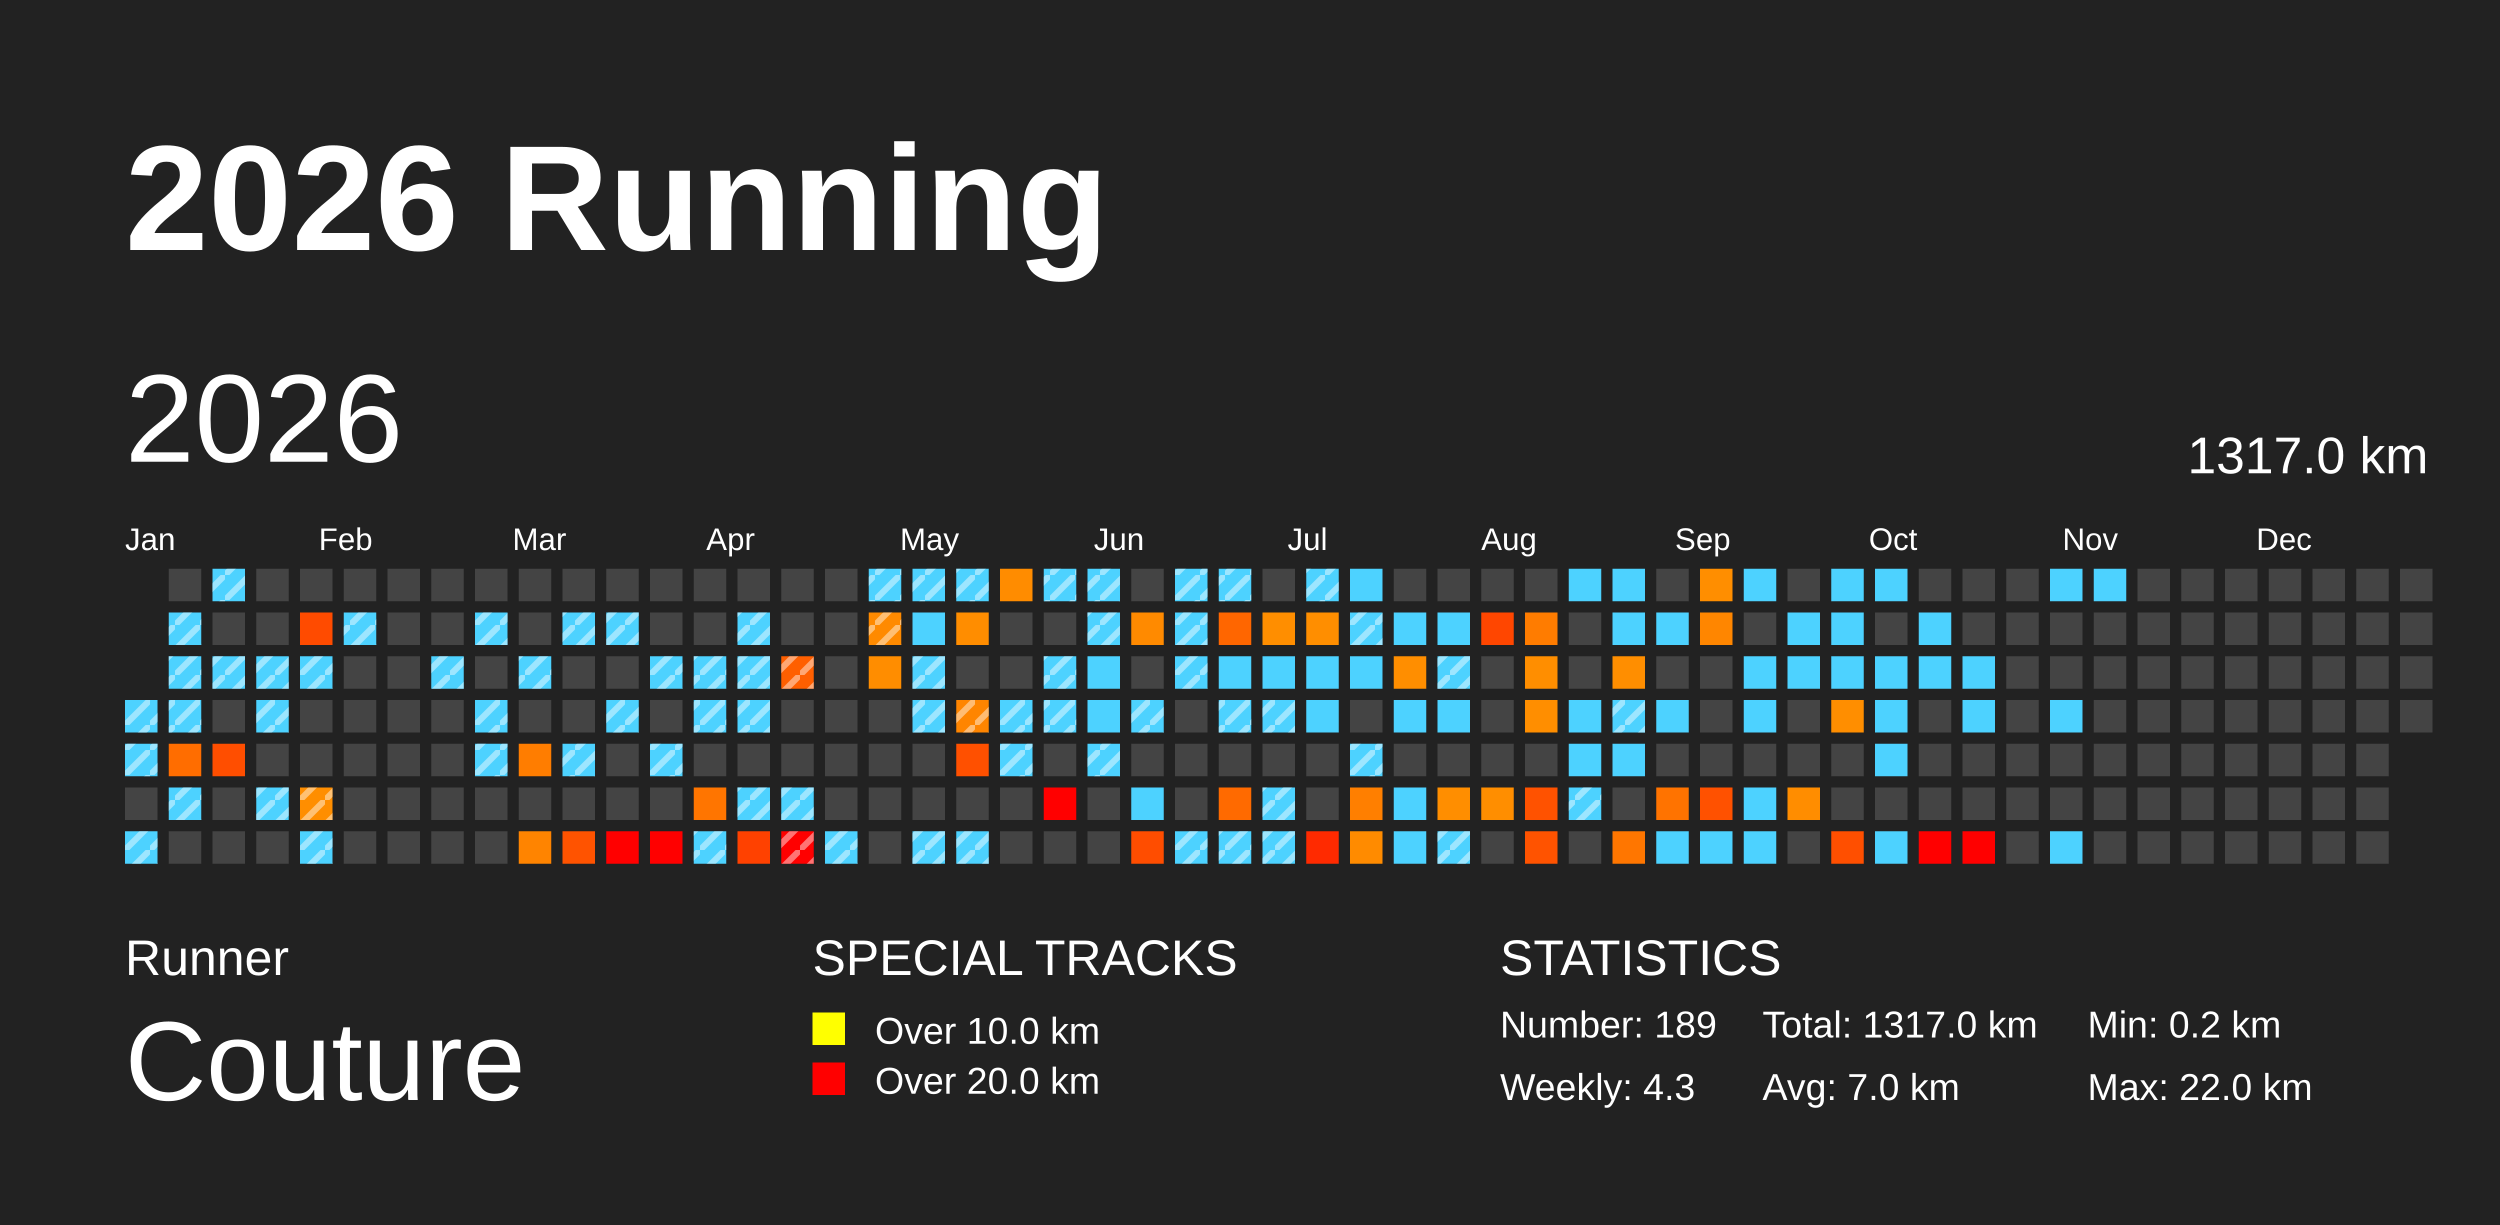
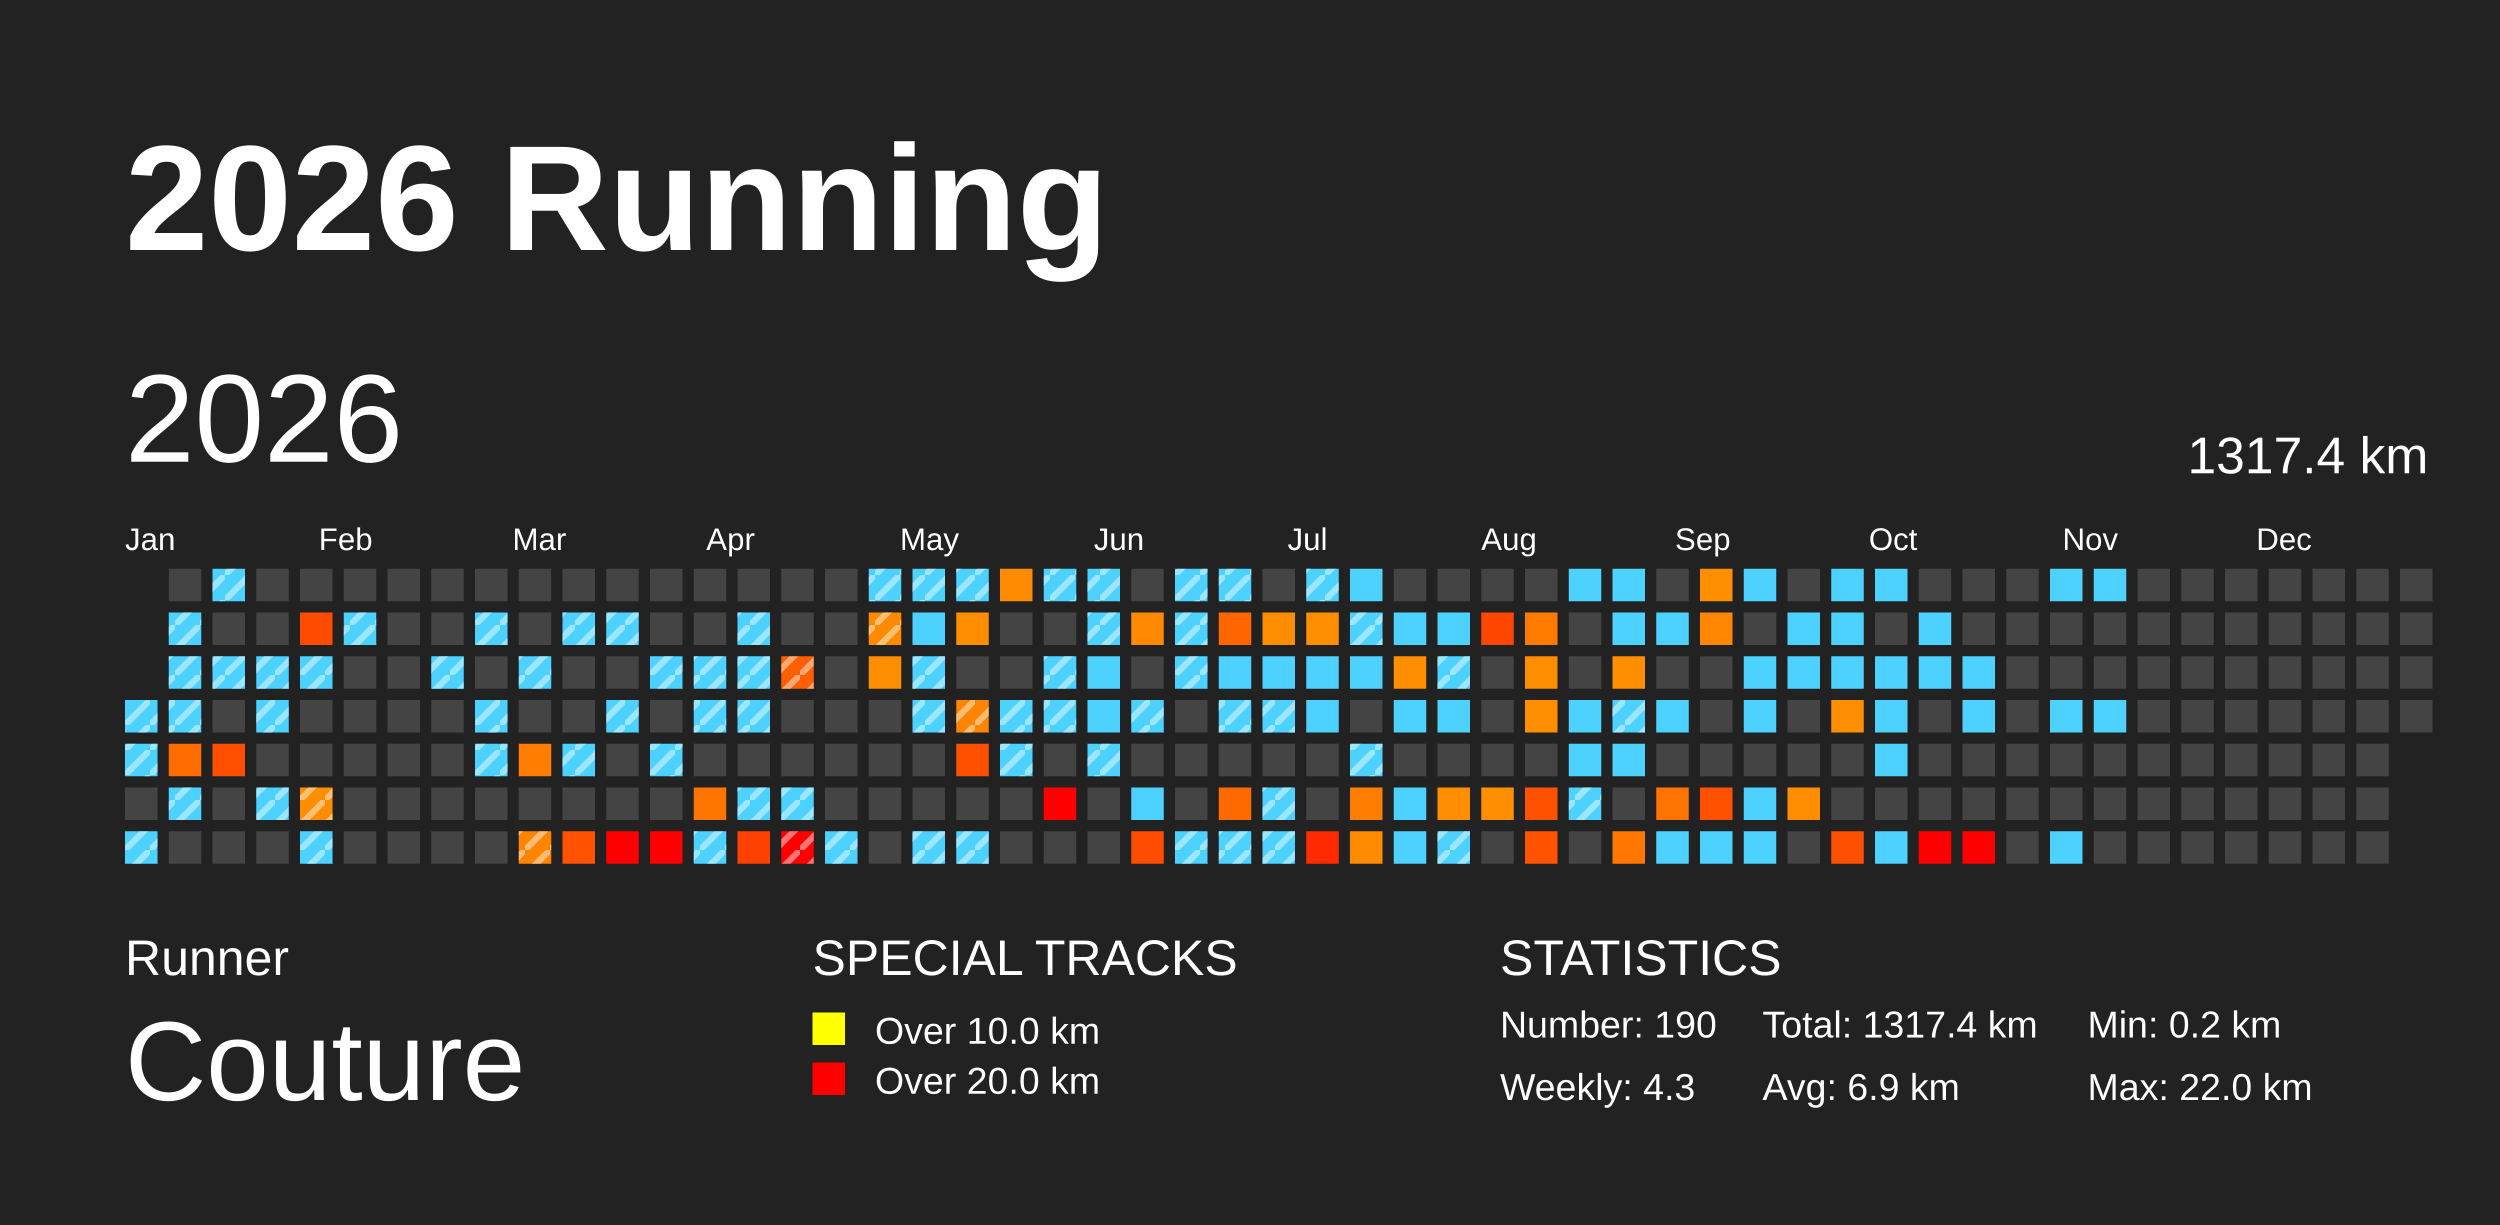
<svg xmlns="http://www.w3.org/2000/svg" baseProfile="full" height="98mm" version="1.1" viewBox="0,0,200,98" width="200mm">
  <defs>
    <pattern height="2" id="indoor-stripe" patternUnits="userSpaceOnUse" width="2">
      <line stroke="white" stroke-opacity="0.45" stroke-width="0.5" x1="0" x2="2" y1="2" y2="0" />
    </pattern>
  </defs>
  <rect fill="#222222" height="98" width="200" x="0" y="0" />
  <text fill="#FFFFFF" style="font-size:12px; font-family:Arial; font-weight:bold;" x="10" y="20">2026 Running</text>
  <text fill="#FFFFFF" style="font-size:4px; font-family:Arial" x="10" y="78">Runner</text>
  <text fill="#FFFFFF" style="font-size:9px; font-family:Arial" x="10" y="88">Couture</text>
  <text fill="#FFFFFF" style="font-size:4px; font-family:Arial" x="65" y="78">SPECIAL TRACKS</text>
  <rect fill="yellow" height="2.6" width="2.6" x="65" y="81" />
  <text fill="#FFFFFF" style="font-size:3px; font-family:Arial" x="70" y="83.5">Over 10.0 km</text>
  <rect fill="red" height="2.6" width="2.6" x="65" y="85" />
  <text fill="#FFFFFF" style="font-size:3px; font-family:Arial" x="70" y="87.5">Over 20.0 km</text>
  <text fill="#FFFFFF" style="font-size:4px; font-family:Arial" x="120" y="78">STATISTICS</text>
-   <text fill="#FFFFFF" style="font-size:3px; font-family:Arial" x="120" y="83">Number: 189</text>
+   <text fill="#FFFFFF" style="font-size:3px; font-family:Arial" x="120" y="83">Number: 190</text>
  <text fill="#FFFFFF" style="font-size:3px; font-family:Arial" x="120" y="88">Weekly: 4.3</text>
-   <text fill="#FFFFFF" style="font-size:3px; font-family:Arial" x="141" y="83">Total: 1317.0 km</text>
-   <text fill="#FFFFFF" style="font-size:3px; font-family:Arial" x="141" y="88">Avg: 7.0 km</text>
+   <text fill="#FFFFFF" style="font-size:3px; font-family:Arial" x="141" y="83">Total: 1317.4 km</text>
+   <text fill="#FFFFFF" style="font-size:3px; font-family:Arial" x="141" y="88">Avg: 6.9 km</text>
  <text fill="#FFFFFF" style="font-size:3px; font-family:Arial" x="167" y="83">Min: 0.2 km</text>
  <text fill="#FFFFFF" style="font-size:3px; font-family:Arial" x="167" y="88">Max: 22.0 km</text>
  <text dominant-baseline="hanging" fill="#FFFFFF" style="font-size:10.0px; font-family:Arial;" x="10" y="30">2026</text>
-   <text dominant-baseline="hanging" fill="#FFFFFF" style="font-size:4.125px; font-family:Arial;" x="175" y="35">1317.0 km</text>
+   <text dominant-baseline="hanging" fill="#FFFFFF" style="font-size:4.125px; font-family:Arial;" x="175" y="35">1317.4 km</text>
  <text fill="#FFFFFF" style="font-size:2.5px; font-family:Arial" x="10.0" y="44">Jan</text>
  <text fill="#FFFFFF" style="font-size:2.5px; font-family:Arial" x="25.5" y="44">Feb</text>
  <text fill="#FFFFFF" style="font-size:2.5px; font-family:Arial" x="41.0" y="44">Mar</text>
  <text fill="#FFFFFF" style="font-size:2.5px; font-family:Arial" x="56.5" y="44">Apr</text>
  <text fill="#FFFFFF" style="font-size:2.5px; font-family:Arial" x="72.0" y="44">May</text>
  <text fill="#FFFFFF" style="font-size:2.5px; font-family:Arial" x="87.5" y="44">Jun</text>
  <text fill="#FFFFFF" style="font-size:2.5px; font-family:Arial" x="103.0" y="44">Jul</text>
  <text fill="#FFFFFF" style="font-size:2.5px; font-family:Arial" x="118.5" y="44">Aug</text>
  <text fill="#FFFFFF" style="font-size:2.5px; font-family:Arial" x="134.0" y="44">Sep</text>
  <text fill="#FFFFFF" style="font-size:2.5px; font-family:Arial" x="149.5" y="44">Oct</text>
  <text fill="#FFFFFF" style="font-size:2.5px; font-family:Arial" x="165.0" y="44">Nov</text>
  <text fill="#FFFFFF" style="font-size:2.5px; font-family:Arial" x="180.5" y="44">Dec</text>
  <rect fill="#4dd2ff" height="2.6" width="2.6" x="10.0" y="56.0" />
  <rect fill="url(#indoor-stripe)" height="2.6" style="pointer-events: none;" width="2.6" x="10.0" y="56.0" />
  <rect fill="#4dd2ff" height="2.6" width="2.6" x="10.0" y="59.5" />
  <rect fill="url(#indoor-stripe)" height="2.6" style="pointer-events: none;" width="2.6" x="10.0" y="59.5" />
  <rect fill="#444444" height="2.6" width="2.6" x="10.0" y="63.0" />
  <rect fill="#4dd2ff" height="2.6" width="2.6" x="10.0" y="66.5" />
  <rect fill="url(#indoor-stripe)" height="2.6" style="pointer-events: none;" width="2.6" x="10.0" y="66.5" />
  <rect fill="#444444" height="2.6" width="2.6" x="13.5" y="45.5" />
  <rect fill="#4dd2ff" height="2.6" width="2.6" x="13.5" y="49.0" />
  <rect fill="url(#indoor-stripe)" height="2.6" style="pointer-events: none;" width="2.6" x="13.5" y="49.0" />
  <rect fill="#4dd2ff" height="2.6" width="2.6" x="13.5" y="52.5" />
  <rect fill="url(#indoor-stripe)" height="2.6" style="pointer-events: none;" width="2.6" x="13.5" y="52.5" />
  <rect fill="#4dd2ff" height="2.6" width="2.6" x="13.5" y="56.0" />
  <rect fill="url(#indoor-stripe)" height="2.6" style="pointer-events: none;" width="2.6" x="13.5" y="56.0" />
  <rect fill="#ff6d00" height="2.6" width="2.6" x="13.5" y="59.5" />
  <rect fill="#4dd2ff" height="2.6" width="2.6" x="13.5" y="63.0" />
  <rect fill="url(#indoor-stripe)" height="2.6" style="pointer-events: none;" width="2.6" x="13.5" y="63.0" />
  <rect fill="#444444" height="2.6" width="2.6" x="13.5" y="66.5" />
  <rect fill="#4dd2ff" height="2.6" width="2.6" x="17.0" y="45.5" />
  <rect fill="url(#indoor-stripe)" height="2.6" style="pointer-events: none;" width="2.6" x="17.0" y="45.5" />
  <rect fill="#444444" height="2.6" width="2.6" x="17.0" y="49.0" />
  <rect fill="#4dd2ff" height="2.6" width="2.6" x="17.0" y="52.5" />
  <rect fill="url(#indoor-stripe)" height="2.6" style="pointer-events: none;" width="2.6" x="17.0" y="52.5" />
  <rect fill="#444444" height="2.6" width="2.6" x="17.0" y="56.0" />
  <rect fill="#ff4e00" height="2.6" width="2.6" x="17.0" y="59.5" />
  <rect fill="#444444" height="2.6" width="2.6" x="17.0" y="63.0" />
  <rect fill="#444444" height="2.6" width="2.6" x="17.0" y="66.5" />
  <rect fill="#444444" height="2.6" width="2.6" x="20.5" y="45.5" />
  <rect fill="#444444" height="2.6" width="2.6" x="20.5" y="49.0" />
  <rect fill="#4dd2ff" height="2.6" width="2.6" x="20.5" y="52.5" />
  <rect fill="url(#indoor-stripe)" height="2.6" style="pointer-events: none;" width="2.6" x="20.5" y="52.5" />
  <rect fill="#4dd2ff" height="2.6" width="2.6" x="20.5" y="56.0" />
  <rect fill="url(#indoor-stripe)" height="2.6" style="pointer-events: none;" width="2.6" x="20.5" y="56.0" />
  <rect fill="#444444" height="2.6" width="2.6" x="20.5" y="59.5" />
  <rect fill="#4dd2ff" height="2.6" width="2.6" x="20.5" y="63.0" />
  <rect fill="url(#indoor-stripe)" height="2.6" style="pointer-events: none;" width="2.6" x="20.5" y="63.0" />
  <rect fill="#444444" height="2.6" width="2.6" x="20.5" y="66.5" />
  <rect fill="#444444" height="2.6" width="2.6" x="24.0" y="45.5" />
  <rect fill="#ff4b00" height="2.6" width="2.6" x="24.0" y="49.0" />
  <rect fill="#4dd2ff" height="2.6" width="2.6" x="24.0" y="52.5" />
  <rect fill="url(#indoor-stripe)" height="2.6" style="pointer-events: none;" width="2.6" x="24.0" y="52.5" />
  <rect fill="#444444" height="2.6" width="2.6" x="24.0" y="56.0" />
  <rect fill="#444444" height="2.6" width="2.6" x="24.0" y="59.5" />
-   <rect fill="#ff8e00" height="2.6" width="2.6" x="24.0" y="63.0" />
+   <rect fill="#ff8d00" height="2.6" width="2.6" x="24.0" y="63.0" />
  <rect fill="url(#indoor-stripe)" height="2.6" style="pointer-events: none;" width="2.6" x="24.0" y="63.0" />
  <rect fill="#4dd2ff" height="2.6" width="2.6" x="24.0" y="66.5" />
  <rect fill="url(#indoor-stripe)" height="2.6" style="pointer-events: none;" width="2.6" x="24.0" y="66.5" />
  <rect fill="#444444" height="2.6" width="2.6" x="27.5" y="45.5" />
  <rect fill="#4dd2ff" height="2.6" width="2.6" x="27.5" y="49.0" />
  <rect fill="url(#indoor-stripe)" height="2.6" style="pointer-events: none;" width="2.6" x="27.5" y="49.0" />
  <rect fill="#444444" height="2.6" width="2.6" x="27.5" y="52.5" />
  <rect fill="#444444" height="2.6" width="2.6" x="27.5" y="56.0" />
  <rect fill="#444444" height="2.6" width="2.6" x="27.5" y="59.5" />
  <rect fill="#444444" height="2.6" width="2.6" x="27.5" y="63.0" />
  <rect fill="#444444" height="2.6" width="2.6" x="27.5" y="66.5" />
  <rect fill="#444444" height="2.6" width="2.6" x="31.0" y="45.5" />
  <rect fill="#444444" height="2.6" width="2.6" x="31.0" y="49.0" />
  <rect fill="#444444" height="2.6" width="2.6" x="31.0" y="52.5" />
  <rect fill="#444444" height="2.6" width="2.6" x="31.0" y="56.0" />
  <rect fill="#444444" height="2.6" width="2.6" x="31.0" y="59.5" />
  <rect fill="#444444" height="2.6" width="2.6" x="31.0" y="63.0" />
  <rect fill="#444444" height="2.6" width="2.6" x="31.0" y="66.5" />
  <rect fill="#444444" height="2.6" width="2.6" x="34.5" y="45.5" />
  <rect fill="#444444" height="2.6" width="2.6" x="34.5" y="49.0" />
  <rect fill="#4dd2ff" height="2.6" width="2.6" x="34.5" y="52.5" />
  <rect fill="url(#indoor-stripe)" height="2.6" style="pointer-events: none;" width="2.6" x="34.5" y="52.5" />
  <rect fill="#444444" height="2.6" width="2.6" x="34.5" y="56.0" />
  <rect fill="#444444" height="2.6" width="2.6" x="34.5" y="59.5" />
  <rect fill="#444444" height="2.6" width="2.6" x="34.5" y="63.0" />
  <rect fill="#444444" height="2.6" width="2.6" x="34.5" y="66.5" />
  <rect fill="#444444" height="2.6" width="2.6" x="38.0" y="45.5" />
  <rect fill="#4dd2ff" height="2.6" width="2.6" x="38.0" y="49.0" />
  <rect fill="url(#indoor-stripe)" height="2.6" style="pointer-events: none;" width="2.6" x="38.0" y="49.0" />
  <rect fill="#444444" height="2.6" width="2.6" x="38.0" y="52.5" />
  <rect fill="#4dd2ff" height="2.6" width="2.6" x="38.0" y="56.0" />
  <rect fill="url(#indoor-stripe)" height="2.6" style="pointer-events: none;" width="2.6" x="38.0" y="56.0" />
  <rect fill="#4dd2ff" height="2.6" width="2.6" x="38.0" y="59.5" />
  <rect fill="url(#indoor-stripe)" height="2.6" style="pointer-events: none;" width="2.6" x="38.0" y="59.5" />
  <rect fill="#444444" height="2.6" width="2.6" x="38.0" y="63.0" />
  <rect fill="#444444" height="2.6" width="2.6" x="38.0" y="66.5" />
  <rect fill="#444444" height="2.6" width="2.6" x="41.5" y="45.5" />
  <rect fill="#444444" height="2.6" width="2.6" x="41.5" y="49.0" />
  <rect fill="#4dd2ff" height="2.6" width="2.6" x="41.5" y="52.5" />
  <rect fill="url(#indoor-stripe)" height="2.6" style="pointer-events: none;" width="2.6" x="41.5" y="52.5" />
  <rect fill="#444444" height="2.6" width="2.6" x="41.5" y="56.0" />
  <rect fill="#ff7d00" height="2.6" width="2.6" x="41.5" y="59.5" />
  <rect fill="#444444" height="2.6" width="2.6" x="41.5" y="63.0" />
  <rect fill="#ff8400" height="2.6" width="2.6" x="41.5" y="66.5" />
+   <rect fill="url(#indoor-stripe)" height="2.6" style="pointer-events: none;" width="2.6" x="41.5" y="66.5" />
  <rect fill="#444444" height="2.6" width="2.6" x="45.0" y="45.5" />
  <rect fill="#4dd2ff" height="2.6" width="2.6" x="45.0" y="49.0" />
  <rect fill="url(#indoor-stripe)" height="2.6" style="pointer-events: none;" width="2.6" x="45.0" y="49.0" />
  <rect fill="#444444" height="2.6" width="2.6" x="45.0" y="52.5" />
  <rect fill="#444444" height="2.6" width="2.6" x="45.0" y="56.0" />
  <rect fill="#4dd2ff" height="2.6" width="2.6" x="45.0" y="59.5" />
  <rect fill="url(#indoor-stripe)" height="2.6" style="pointer-events: none;" width="2.6" x="45.0" y="59.5" />
  <rect fill="#444444" height="2.6" width="2.6" x="45.0" y="63.0" />
  <rect fill="#ff5300" height="2.6" width="2.6" x="45.0" y="66.5" />
  <rect fill="#444444" height="2.6" width="2.6" x="48.5" y="45.5" />
  <rect fill="#4dd2ff" height="2.6" width="2.6" x="48.5" y="49.0" />
  <rect fill="url(#indoor-stripe)" height="2.6" style="pointer-events: none;" width="2.6" x="48.5" y="49.0" />
  <rect fill="#444444" height="2.6" width="2.6" x="48.5" y="52.5" />
  <rect fill="#4dd2ff" height="2.6" width="2.6" x="48.5" y="56.0" />
  <rect fill="url(#indoor-stripe)" height="2.6" style="pointer-events: none;" width="2.6" x="48.5" y="56.0" />
  <rect fill="#444444" height="2.6" width="2.6" x="48.5" y="59.5" />
  <rect fill="#444444" height="2.6" width="2.6" x="48.5" y="63.0" />
  <rect fill="red" height="2.6" width="2.6" x="48.5" y="66.5" />
  <rect fill="#444444" height="2.6" width="2.6" x="52.0" y="45.5" />
  <rect fill="#444444" height="2.6" width="2.6" x="52.0" y="49.0" />
  <rect fill="#4dd2ff" height="2.6" width="2.6" x="52.0" y="52.5" />
  <rect fill="url(#indoor-stripe)" height="2.6" style="pointer-events: none;" width="2.6" x="52.0" y="52.5" />
  <rect fill="#444444" height="2.6" width="2.6" x="52.0" y="56.0" />
  <rect fill="#4dd2ff" height="2.6" width="2.6" x="52.0" y="59.5" />
  <rect fill="url(#indoor-stripe)" height="2.6" style="pointer-events: none;" width="2.6" x="52.0" y="59.5" />
  <rect fill="#444444" height="2.6" width="2.6" x="52.0" y="63.0" />
  <rect fill="red" height="2.6" width="2.6" x="52.0" y="66.5" />
  <rect fill="#444444" height="2.6" width="2.6" x="55.5" y="45.5" />
  <rect fill="#444444" height="2.6" width="2.6" x="55.5" y="49.0" />
  <rect fill="#4dd2ff" height="2.6" width="2.6" x="55.5" y="52.5" />
  <rect fill="url(#indoor-stripe)" height="2.6" style="pointer-events: none;" width="2.6" x="55.5" y="52.5" />
  <rect fill="#4dd2ff" height="2.6" width="2.6" x="55.5" y="56.0" />
  <rect fill="url(#indoor-stripe)" height="2.6" style="pointer-events: none;" width="2.6" x="55.5" y="56.0" />
  <rect fill="#444444" height="2.6" width="2.6" x="55.5" y="59.5" />
  <rect fill="#ff7500" height="2.6" width="2.6" x="55.5" y="63.0" />
  <rect fill="#4dd2ff" height="2.6" width="2.6" x="55.5" y="66.5" />
  <rect fill="url(#indoor-stripe)" height="2.6" style="pointer-events: none;" width="2.6" x="55.5" y="66.5" />
  <rect fill="#444444" height="2.6" width="2.6" x="59.0" y="45.5" />
  <rect fill="#4dd2ff" height="2.6" width="2.6" x="59.0" y="49.0" />
  <rect fill="url(#indoor-stripe)" height="2.6" style="pointer-events: none;" width="2.6" x="59.0" y="49.0" />
  <rect fill="#4dd2ff" height="2.6" width="2.6" x="59.0" y="52.5" />
  <rect fill="url(#indoor-stripe)" height="2.6" style="pointer-events: none;" width="2.6" x="59.0" y="52.5" />
  <rect fill="#4dd2ff" height="2.6" width="2.6" x="59.0" y="56.0" />
  <rect fill="url(#indoor-stripe)" height="2.6" style="pointer-events: none;" width="2.6" x="59.0" y="56.0" />
  <rect fill="#444444" height="2.6" width="2.6" x="59.0" y="59.5" />
  <rect fill="#4dd2ff" height="2.6" width="2.6" x="59.0" y="63.0" />
  <rect fill="url(#indoor-stripe)" height="2.6" style="pointer-events: none;" width="2.6" x="59.0" y="63.0" />
  <rect fill="#ff4100" height="2.6" width="2.6" x="59.0" y="66.5" />
  <rect fill="#444444" height="2.6" width="2.6" x="62.5" y="45.5" />
  <rect fill="#444444" height="2.6" width="2.6" x="62.5" y="49.0" />
  <rect fill="#ff5f00" height="2.6" width="2.6" x="62.5" y="52.5" />
  <rect fill="url(#indoor-stripe)" height="2.6" style="pointer-events: none;" width="2.6" x="62.5" y="52.5" />
  <rect fill="#444444" height="2.6" width="2.6" x="62.5" y="56.0" />
  <rect fill="#444444" height="2.6" width="2.6" x="62.5" y="59.5" />
  <rect fill="#4dd2ff" height="2.6" width="2.6" x="62.5" y="63.0" />
  <rect fill="url(#indoor-stripe)" height="2.6" style="pointer-events: none;" width="2.6" x="62.5" y="63.0" />
  <rect fill="red" height="2.6" width="2.6" x="62.5" y="66.5" />
  <rect fill="url(#indoor-stripe)" height="2.6" style="pointer-events: none;" width="2.6" x="62.5" y="66.5" />
  <rect fill="#444444" height="2.6" width="2.6" x="66.0" y="45.5" />
  <rect fill="#444444" height="2.6" width="2.6" x="66.0" y="49.0" />
  <rect fill="#444444" height="2.6" width="2.6" x="66.0" y="52.5" />
  <rect fill="#444444" height="2.6" width="2.6" x="66.0" y="56.0" />
  <rect fill="#444444" height="2.6" width="2.6" x="66.0" y="59.5" />
  <rect fill="#444444" height="2.6" width="2.6" x="66.0" y="63.0" />
  <rect fill="#4dd2ff" height="2.6" width="2.6" x="66.0" y="66.5" />
  <rect fill="url(#indoor-stripe)" height="2.6" style="pointer-events: none;" width="2.6" x="66.0" y="66.5" />
  <rect fill="#4dd2ff" height="2.6" width="2.6" x="69.5" y="45.5" />
  <rect fill="url(#indoor-stripe)" height="2.6" style="pointer-events: none;" width="2.6" x="69.5" y="45.5" />
  <rect fill="#ff8a00" height="2.6" width="2.6" x="69.5" y="49.0" />
  <rect fill="url(#indoor-stripe)" height="2.6" style="pointer-events: none;" width="2.6" x="69.5" y="49.0" />
  <rect fill="#ff8d00" height="2.6" width="2.6" x="69.5" y="52.5" />
  <rect fill="#444444" height="2.6" width="2.6" x="69.5" y="56.0" />
  <rect fill="#444444" height="2.6" width="2.6" x="69.5" y="59.5" />
  <rect fill="#444444" height="2.6" width="2.6" x="69.5" y="63.0" />
  <rect fill="#444444" height="2.6" width="2.6" x="69.5" y="66.5" />
  <rect fill="#4dd2ff" height="2.6" width="2.6" x="73.0" y="45.5" />
  <rect fill="url(#indoor-stripe)" height="2.6" style="pointer-events: none;" width="2.6" x="73.0" y="45.5" />
  <rect fill="#4dd2ff" height="2.6" width="2.6" x="73.0" y="49.0" />
  <rect fill="#4dd2ff" height="2.6" width="2.6" x="73.0" y="52.5" />
  <rect fill="url(#indoor-stripe)" height="2.6" style="pointer-events: none;" width="2.6" x="73.0" y="52.5" />
  <rect fill="#4dd2ff" height="2.6" width="2.6" x="73.0" y="56.0" />
  <rect fill="url(#indoor-stripe)" height="2.6" style="pointer-events: none;" width="2.6" x="73.0" y="56.0" />
  <rect fill="#444444" height="2.6" width="2.6" x="73.0" y="59.5" />
  <rect fill="#444444" height="2.6" width="2.6" x="73.0" y="63.0" />
  <rect fill="#4dd2ff" height="2.6" width="2.6" x="73.0" y="66.5" />
  <rect fill="url(#indoor-stripe)" height="2.6" style="pointer-events: none;" width="2.6" x="73.0" y="66.5" />
  <rect fill="#4dd2ff" height="2.6" width="2.6" x="76.5" y="45.5" />
  <rect fill="url(#indoor-stripe)" height="2.6" style="pointer-events: none;" width="2.6" x="76.5" y="45.5" />
  <rect fill="#ff8d00" height="2.6" width="2.6" x="76.5" y="49.0" />
  <rect fill="#444444" height="2.6" width="2.6" x="76.5" y="52.5" />
  <rect fill="#ff8500" height="2.6" width="2.6" x="76.5" y="56.0" />
  <rect fill="url(#indoor-stripe)" height="2.6" style="pointer-events: none;" width="2.6" x="76.5" y="56.0" />
  <rect fill="#ff5000" height="2.6" width="2.6" x="76.5" y="59.5" />
  <rect fill="#444444" height="2.6" width="2.6" x="76.5" y="63.0" />
  <rect fill="#4dd2ff" height="2.6" width="2.6" x="76.5" y="66.5" />
  <rect fill="url(#indoor-stripe)" height="2.6" style="pointer-events: none;" width="2.6" x="76.5" y="66.5" />
-   <rect fill="#ff8c00" height="2.6" width="2.6" x="80.0" y="45.5" />
+   <rect fill="#ff8b00" height="2.6" width="2.6" x="80.0" y="45.5" />
  <rect fill="#444444" height="2.6" width="2.6" x="80.0" y="49.0" />
  <rect fill="#444444" height="2.6" width="2.6" x="80.0" y="52.5" />
  <rect fill="#4dd2ff" height="2.6" width="2.6" x="80.0" y="56.0" />
  <rect fill="url(#indoor-stripe)" height="2.6" style="pointer-events: none;" width="2.6" x="80.0" y="56.0" />
  <rect fill="#4dd2ff" height="2.6" width="2.6" x="80.0" y="59.5" />
  <rect fill="url(#indoor-stripe)" height="2.6" style="pointer-events: none;" width="2.6" x="80.0" y="59.5" />
  <rect fill="#444444" height="2.6" width="2.6" x="80.0" y="63.0" />
  <rect fill="#444444" height="2.6" width="2.6" x="80.0" y="66.5" />
  <rect fill="#4dd2ff" height="2.6" width="2.6" x="83.5" y="45.5" />
  <rect fill="url(#indoor-stripe)" height="2.6" style="pointer-events: none;" width="2.6" x="83.5" y="45.5" />
  <rect fill="#444444" height="2.6" width="2.6" x="83.5" y="49.0" />
  <rect fill="#4dd2ff" height="2.6" width="2.6" x="83.5" y="52.5" />
  <rect fill="url(#indoor-stripe)" height="2.6" style="pointer-events: none;" width="2.6" x="83.5" y="52.5" />
  <rect fill="#4dd2ff" height="2.6" width="2.6" x="83.5" y="56.0" />
  <rect fill="url(#indoor-stripe)" height="2.6" style="pointer-events: none;" width="2.6" x="83.5" y="56.0" />
  <rect fill="#444444" height="2.6" width="2.6" x="83.5" y="59.5" />
  <rect fill="red" height="2.6" width="2.6" x="83.5" y="63.0" />
  <rect fill="#444444" height="2.6" width="2.6" x="83.5" y="66.5" />
  <rect fill="#4dd2ff" height="2.6" width="2.6" x="87.0" y="45.5" />
  <rect fill="url(#indoor-stripe)" height="2.6" style="pointer-events: none;" width="2.6" x="87.0" y="45.5" />
  <rect fill="#4dd2ff" height="2.6" width="2.6" x="87.0" y="49.0" />
  <rect fill="url(#indoor-stripe)" height="2.6" style="pointer-events: none;" width="2.6" x="87.0" y="49.0" />
  <rect fill="#4dd2ff" height="2.6" width="2.6" x="87.0" y="52.5" />
  <rect fill="#4dd2ff" height="2.6" width="2.6" x="87.0" y="56.0" />
  <rect fill="#4dd2ff" height="2.6" width="2.6" x="87.0" y="59.5" />
  <rect fill="url(#indoor-stripe)" height="2.6" style="pointer-events: none;" width="2.6" x="87.0" y="59.5" />
  <rect fill="#444444" height="2.6" width="2.6" x="87.0" y="63.0" />
  <rect fill="#444444" height="2.6" width="2.6" x="87.0" y="66.5" />
  <rect fill="#444444" height="2.6" width="2.6" x="90.5" y="45.5" />
-   <rect fill="#ff8a00" height="2.6" width="2.6" x="90.5" y="49.0" />
+   <rect fill="#ff8900" height="2.6" width="2.6" x="90.5" y="49.0" />
  <rect fill="#444444" height="2.6" width="2.6" x="90.5" y="52.5" />
  <rect fill="#4dd2ff" height="2.6" width="2.6" x="90.5" y="56.0" />
  <rect fill="url(#indoor-stripe)" height="2.6" style="pointer-events: none;" width="2.6" x="90.5" y="56.0" />
  <rect fill="#444444" height="2.6" width="2.6" x="90.5" y="59.5" />
  <rect fill="#4dd2ff" height="2.6" width="2.6" x="90.5" y="63.0" />
  <rect fill="#ff4d00" height="2.6" width="2.6" x="90.5" y="66.5" />
  <rect fill="#4dd2ff" height="2.6" width="2.6" x="94.0" y="45.5" />
  <rect fill="url(#indoor-stripe)" height="2.6" style="pointer-events: none;" width="2.6" x="94.0" y="45.5" />
  <rect fill="#4dd2ff" height="2.6" width="2.6" x="94.0" y="49.0" />
  <rect fill="url(#indoor-stripe)" height="2.6" style="pointer-events: none;" width="2.6" x="94.0" y="49.0" />
  <rect fill="#4dd2ff" height="2.6" width="2.6" x="94.0" y="52.5" />
  <rect fill="url(#indoor-stripe)" height="2.6" style="pointer-events: none;" width="2.6" x="94.0" y="52.5" />
  <rect fill="#444444" height="2.6" width="2.6" x="94.0" y="56.0" />
  <rect fill="#444444" height="2.6" width="2.6" x="94.0" y="59.5" />
  <rect fill="#444444" height="2.6" width="2.6" x="94.0" y="63.0" />
  <rect fill="#4dd2ff" height="2.6" width="2.6" x="94.0" y="66.5" />
  <rect fill="url(#indoor-stripe)" height="2.6" style="pointer-events: none;" width="2.6" x="94.0" y="66.5" />
  <rect fill="#4dd2ff" height="2.6" width="2.6" x="97.5" y="45.5" />
  <rect fill="url(#indoor-stripe)" height="2.6" style="pointer-events: none;" width="2.6" x="97.5" y="45.5" />
  <rect fill="#ff6600" height="2.6" width="2.6" x="97.5" y="49.0" />
  <rect fill="#4dd2ff" height="2.6" width="2.6" x="97.5" y="52.5" />
  <rect fill="#4dd2ff" height="2.6" width="2.6" x="97.5" y="56.0" />
  <rect fill="url(#indoor-stripe)" height="2.6" style="pointer-events: none;" width="2.6" x="97.5" y="56.0" />
  <rect fill="#444444" height="2.6" width="2.6" x="97.5" y="59.5" />
  <rect fill="#ff6a00" height="2.6" width="2.6" x="97.5" y="63.0" />
  <rect fill="#4dd2ff" height="2.6" width="2.6" x="97.5" y="66.5" />
  <rect fill="url(#indoor-stripe)" height="2.6" style="pointer-events: none;" width="2.6" x="97.5" y="66.5" />
  <rect fill="#444444" height="2.6" width="2.6" x="101.0" y="45.5" />
-   <rect fill="#ff8e00" height="2.6" width="2.6" x="101.0" y="49.0" />
+   <rect fill="#ff8d00" height="2.6" width="2.6" x="101.0" y="49.0" />
  <rect fill="#4dd2ff" height="2.6" width="2.6" x="101.0" y="52.5" />
  <rect fill="#4dd2ff" height="2.6" width="2.6" x="101.0" y="56.0" />
  <rect fill="url(#indoor-stripe)" height="2.6" style="pointer-events: none;" width="2.6" x="101.0" y="56.0" />
  <rect fill="#444444" height="2.6" width="2.6" x="101.0" y="59.5" />
  <rect fill="#4dd2ff" height="2.6" width="2.6" x="101.0" y="63.0" />
  <rect fill="url(#indoor-stripe)" height="2.6" style="pointer-events: none;" width="2.6" x="101.0" y="63.0" />
  <rect fill="#4dd2ff" height="2.6" width="2.6" x="101.0" y="66.5" />
  <rect fill="url(#indoor-stripe)" height="2.6" style="pointer-events: none;" width="2.6" x="101.0" y="66.5" />
  <rect fill="#4dd2ff" height="2.6" width="2.6" x="104.5" y="45.5" />
  <rect fill="url(#indoor-stripe)" height="2.6" style="pointer-events: none;" width="2.6" x="104.5" y="45.5" />
  <rect fill="#ff8e00" height="2.6" width="2.6" x="104.5" y="49.0" />
  <rect fill="#4dd2ff" height="2.6" width="2.6" x="104.5" y="52.5" />
  <rect fill="#4dd2ff" height="2.6" width="2.6" x="104.5" y="56.0" />
  <rect fill="#444444" height="2.6" width="2.6" x="104.5" y="59.5" />
  <rect fill="#444444" height="2.6" width="2.6" x="104.5" y="63.0" />
  <rect fill="#ff2a00" height="2.6" width="2.6" x="104.5" y="66.5" />
  <rect fill="#4dd2ff" height="2.6" width="2.6" x="108.0" y="45.5" />
  <rect fill="#4dd2ff" height="2.6" width="2.6" x="108.0" y="49.0" />
  <rect fill="url(#indoor-stripe)" height="2.6" style="pointer-events: none;" width="2.6" x="108.0" y="49.0" />
  <rect fill="#4dd2ff" height="2.6" width="2.6" x="108.0" y="52.5" />
  <rect fill="#444444" height="2.6" width="2.6" x="108.0" y="56.0" />
  <rect fill="#4dd2ff" height="2.6" width="2.6" x="108.0" y="59.5" />
  <rect fill="url(#indoor-stripe)" height="2.6" style="pointer-events: none;" width="2.6" x="108.0" y="59.5" />
-   <rect fill="#ff7f00" height="2.6" width="2.6" x="108.0" y="63.0" />
+   <rect fill="#ff7e00" height="2.6" width="2.6" x="108.0" y="63.0" />
  <rect fill="#ff8b00" height="2.6" width="2.6" x="108.0" y="66.5" />
  <rect fill="#444444" height="2.6" width="2.6" x="111.5" y="45.5" />
  <rect fill="#4dd2ff" height="2.6" width="2.6" x="111.5" y="49.0" />
-   <rect fill="#ff8e00" height="2.6" width="2.6" x="111.5" y="52.5" />
+   <rect fill="#ff8d00" height="2.6" width="2.6" x="111.5" y="52.5" />
  <rect fill="#4dd2ff" height="2.6" width="2.6" x="111.5" y="56.0" />
  <rect fill="#444444" height="2.6" width="2.6" x="111.5" y="59.5" />
  <rect fill="#4dd2ff" height="2.6" width="2.6" x="111.5" y="63.0" />
  <rect fill="#4dd2ff" height="2.6" width="2.6" x="111.5" y="66.5" />
  <rect fill="#444444" height="2.6" width="2.6" x="115.0" y="45.5" />
  <rect fill="#4dd2ff" height="2.6" width="2.6" x="115.0" y="49.0" />
  <rect fill="#4dd2ff" height="2.6" width="2.6" x="115.0" y="52.5" />
  <rect fill="url(#indoor-stripe)" height="2.6" style="pointer-events: none;" width="2.6" x="115.0" y="52.5" />
  <rect fill="#4dd2ff" height="2.6" width="2.6" x="115.0" y="56.0" />
  <rect fill="#444444" height="2.6" width="2.6" x="115.0" y="59.5" />
  <rect fill="#ff8e00" height="2.6" width="2.6" x="115.0" y="63.0" />
  <rect fill="#4dd2ff" height="2.6" width="2.6" x="115.0" y="66.5" />
  <rect fill="url(#indoor-stripe)" height="2.6" style="pointer-events: none;" width="2.6" x="115.0" y="66.5" />
  <rect fill="#444444" height="2.6" width="2.6" x="118.5" y="45.5" />
  <rect fill="#ff4600" height="2.6" width="2.6" x="118.5" y="49.0" />
  <rect fill="#444444" height="2.6" width="2.6" x="118.5" y="52.5" />
  <rect fill="#444444" height="2.6" width="2.6" x="118.5" y="56.0" />
  <rect fill="#444444" height="2.6" width="2.6" x="118.5" y="59.5" />
  <rect fill="#ff8e00" height="2.6" width="2.6" x="118.5" y="63.0" />
  <rect fill="#444444" height="2.6" width="2.6" x="118.5" y="66.5" />
  <rect fill="#444444" height="2.6" width="2.6" x="122.0" y="45.5" />
-   <rect fill="#ff7c00" height="2.6" width="2.6" x="122.0" y="49.0" />
-   <rect fill="#ff8e00" height="2.6" width="2.6" x="122.0" y="52.5" />
+   <rect fill="#ff7b00" height="2.6" width="2.6" x="122.0" y="49.0" />
+   <rect fill="#ff8d00" height="2.6" width="2.6" x="122.0" y="52.5" />
  <rect fill="#ff8e00" height="2.6" width="2.6" x="122.0" y="56.0" />
  <rect fill="#444444" height="2.6" width="2.6" x="122.0" y="59.5" />
  <rect fill="#ff5200" height="2.6" width="2.6" x="122.0" y="63.0" />
  <rect fill="#ff5300" height="2.6" width="2.6" x="122.0" y="66.5" />
  <rect fill="#4dd2ff" height="2.6" width="2.6" x="125.5" y="45.5" />
  <rect fill="#444444" height="2.6" width="2.6" x="125.5" y="49.0" />
  <rect fill="#444444" height="2.6" width="2.6" x="125.5" y="52.5" />
  <rect fill="#4dd2ff" height="2.6" width="2.6" x="125.5" y="56.0" />
  <rect fill="#4dd2ff" height="2.6" width="2.6" x="125.5" y="59.5" />
  <rect fill="#4dd2ff" height="2.6" width="2.6" x="125.5" y="63.0" />
  <rect fill="url(#indoor-stripe)" height="2.6" style="pointer-events: none;" width="2.6" x="125.5" y="63.0" />
  <rect fill="#444444" height="2.6" width="2.6" x="125.5" y="66.5" />
  <rect fill="#4dd2ff" height="2.6" width="2.6" x="129.0" y="45.5" />
  <rect fill="#4dd2ff" height="2.6" width="2.6" x="129.0" y="49.0" />
  <rect fill="#ff8e00" height="2.6" width="2.6" x="129.0" y="52.5" />
  <rect fill="#4dd2ff" height="2.6" width="2.6" x="129.0" y="56.0" />
  <rect fill="url(#indoor-stripe)" height="2.6" style="pointer-events: none;" width="2.6" x="129.0" y="56.0" />
  <rect fill="#4dd2ff" height="2.6" width="2.6" x="129.0" y="59.5" />
  <rect fill="#444444" height="2.6" width="2.6" x="129.0" y="63.0" />
  <rect fill="#ff7600" height="2.6" width="2.6" x="129.0" y="66.5" />
  <rect fill="#444444" height="2.6" width="2.6" x="132.5" y="45.5" />
  <rect fill="#4dd2ff" height="2.6" width="2.6" x="132.5" y="49.0" />
  <rect fill="#444444" height="2.6" width="2.6" x="132.5" y="52.5" />
  <rect fill="#4dd2ff" height="2.6" width="2.6" x="132.5" y="56.0" />
  <rect fill="#444444" height="2.6" width="2.6" x="132.5" y="59.5" />
  <rect fill="#ff7300" height="2.6" width="2.6" x="132.5" y="63.0" />
  <rect fill="#4dd2ff" height="2.6" width="2.6" x="132.5" y="66.5" />
  <rect fill="#ff8e00" height="2.6" width="2.6" x="136.0" y="45.5" />
  <rect fill="#ff8600" height="2.6" width="2.6" x="136.0" y="49.0" />
  <rect fill="#444444" height="2.6" width="2.6" x="136.0" y="52.5" />
  <rect fill="#444444" height="2.6" width="2.6" x="136.0" y="56.0" />
  <rect fill="#444444" height="2.6" width="2.6" x="136.0" y="59.5" />
  <rect fill="#ff5100" height="2.6" width="2.6" x="136.0" y="63.0" />
  <rect fill="#4dd2ff" height="2.6" width="2.6" x="136.0" y="66.5" />
  <rect fill="#4dd2ff" height="2.6" width="2.6" x="139.5" y="45.5" />
  <rect fill="#444444" height="2.6" width="2.6" x="139.5" y="49.0" />
  <rect fill="#4dd2ff" height="2.6" width="2.6" x="139.5" y="52.5" />
  <rect fill="#4dd2ff" height="2.6" width="2.6" x="139.5" y="56.0" />
  <rect fill="#444444" height="2.6" width="2.6" x="139.5" y="59.5" />
  <rect fill="#4dd2ff" height="2.6" width="2.6" x="139.5" y="63.0" />
  <rect fill="#4dd2ff" height="2.6" width="2.6" x="139.5" y="66.5" />
  <rect fill="#444444" height="2.6" width="2.6" x="143.0" y="45.5" />
  <rect fill="#4dd2ff" height="2.6" width="2.6" x="143.0" y="49.0" />
  <rect fill="#4dd2ff" height="2.6" width="2.6" x="143.0" y="52.5" />
  <rect fill="#444444" height="2.6" width="2.6" x="143.0" y="56.0" />
  <rect fill="#444444" height="2.6" width="2.6" x="143.0" y="59.5" />
  <rect fill="#ff8d00" height="2.6" width="2.6" x="143.0" y="63.0" />
  <rect fill="#444444" height="2.6" width="2.6" x="143.0" y="66.5" />
  <rect fill="#4dd2ff" height="2.6" width="2.6" x="146.5" y="45.5" />
  <rect fill="#4dd2ff" height="2.6" width="2.6" x="146.5" y="49.0" />
  <rect fill="#4dd2ff" height="2.6" width="2.6" x="146.5" y="52.5" />
  <rect fill="#ff8e00" height="2.6" width="2.6" x="146.5" y="56.0" />
  <rect fill="#444444" height="2.6" width="2.6" x="146.5" y="59.5" />
  <rect fill="#444444" height="2.6" width="2.6" x="146.5" y="63.0" />
  <rect fill="#ff4f00" height="2.6" width="2.6" x="146.5" y="66.5" />
  <rect fill="#4dd2ff" height="2.6" width="2.6" x="150.0" y="45.5" />
  <rect fill="#444444" height="2.6" width="2.6" x="150.0" y="49.0" />
  <rect fill="#4dd2ff" height="2.6" width="2.6" x="150.0" y="52.5" />
  <rect fill="#4dd2ff" height="2.6" width="2.6" x="150.0" y="56.0" />
  <rect fill="#4dd2ff" height="2.6" width="2.6" x="150.0" y="59.5" />
  <rect fill="#444444" height="2.6" width="2.6" x="150.0" y="63.0" />
  <rect fill="#4dd2ff" height="2.6" width="2.6" x="150.0" y="66.5" />
  <rect fill="#444444" height="2.6" width="2.6" x="153.5" y="45.5" />
  <rect fill="#4dd2ff" height="2.6" width="2.6" x="153.5" y="49.0" />
  <rect fill="#4dd2ff" height="2.6" width="2.6" x="153.5" y="52.5" />
  <rect fill="#444444" height="2.6" width="2.6" x="153.5" y="56.0" />
  <rect fill="#444444" height="2.6" width="2.6" x="153.5" y="59.5" />
  <rect fill="#444444" height="2.6" width="2.6" x="153.5" y="63.0" />
  <rect fill="red" height="2.6" width="2.6" x="153.5" y="66.5" />
  <rect fill="#444444" height="2.6" width="2.6" x="157.0" y="45.5" />
  <rect fill="#444444" height="2.6" width="2.6" x="157.0" y="49.0" />
  <rect fill="#4dd2ff" height="2.6" width="2.6" x="157.0" y="52.5" />
  <rect fill="#4dd2ff" height="2.6" width="2.6" x="157.0" y="56.0" />
  <rect fill="#444444" height="2.6" width="2.6" x="157.0" y="59.5" />
  <rect fill="#444444" height="2.6" width="2.6" x="157.0" y="63.0" />
  <rect fill="red" height="2.6" width="2.6" x="157.0" y="66.5" />
  <rect fill="#444444" height="2.6" width="2.6" x="160.5" y="45.5" />
  <rect fill="#444444" height="2.6" width="2.6" x="160.5" y="49.0" />
  <rect fill="#444444" height="2.6" width="2.6" x="160.5" y="52.5" />
  <rect fill="#444444" height="2.6" width="2.6" x="160.5" y="56.0" />
  <rect fill="#444444" height="2.6" width="2.6" x="160.5" y="59.5" />
  <rect fill="#444444" height="2.6" width="2.6" x="160.5" y="63.0" />
  <rect fill="#444444" height="2.6" width="2.6" x="160.5" y="66.5" />
  <rect fill="#4dd2ff" height="2.6" width="2.6" x="164.0" y="45.5" />
  <rect fill="#444444" height="2.6" width="2.6" x="164.0" y="49.0" />
  <rect fill="#444444" height="2.6" width="2.6" x="164.0" y="52.5" />
  <rect fill="#4dd2ff" height="2.6" width="2.6" x="164.0" y="56.0" />
  <rect fill="#444444" height="2.6" width="2.6" x="164.0" y="59.5" />
  <rect fill="#444444" height="2.6" width="2.6" x="164.0" y="63.0" />
  <rect fill="#4dd2ff" height="2.6" width="2.6" x="164.0" y="66.5" />
  <rect fill="#4dd2ff" height="2.6" width="2.6" x="167.5" y="45.5" />
  <rect fill="#444444" height="2.6" width="2.6" x="167.5" y="49.0" />
  <rect fill="#444444" height="2.6" width="2.6" x="167.5" y="52.5" />
-   <rect fill="#444444" height="2.6" width="2.6" x="167.5" y="56.0" />
+   <rect fill="#4dd2ff" height="2.6" width="2.6" x="167.5" y="56.0" />
  <rect fill="#444444" height="2.6" width="2.6" x="167.5" y="59.5" />
  <rect fill="#444444" height="2.6" width="2.6" x="167.5" y="63.0" />
  <rect fill="#444444" height="2.6" width="2.6" x="167.5" y="66.5" />
  <rect fill="#444444" height="2.6" width="2.6" x="171.0" y="45.5" />
  <rect fill="#444444" height="2.6" width="2.6" x="171.0" y="49.0" />
  <rect fill="#444444" height="2.6" width="2.6" x="171.0" y="52.5" />
  <rect fill="#444444" height="2.6" width="2.6" x="171.0" y="56.0" />
  <rect fill="#444444" height="2.6" width="2.6" x="171.0" y="59.5" />
  <rect fill="#444444" height="2.6" width="2.6" x="171.0" y="63.0" />
  <rect fill="#444444" height="2.6" width="2.6" x="171.0" y="66.5" />
  <rect fill="#444444" height="2.6" width="2.6" x="174.5" y="45.5" />
  <rect fill="#444444" height="2.6" width="2.6" x="174.5" y="49.0" />
  <rect fill="#444444" height="2.6" width="2.6" x="174.5" y="52.5" />
  <rect fill="#444444" height="2.6" width="2.6" x="174.5" y="56.0" />
  <rect fill="#444444" height="2.6" width="2.6" x="174.5" y="59.5" />
  <rect fill="#444444" height="2.6" width="2.6" x="174.5" y="63.0" />
  <rect fill="#444444" height="2.6" width="2.6" x="174.5" y="66.5" />
  <rect fill="#444444" height="2.6" width="2.6" x="178.0" y="45.5" />
  <rect fill="#444444" height="2.6" width="2.6" x="178.0" y="49.0" />
  <rect fill="#444444" height="2.6" width="2.6" x="178.0" y="52.5" />
  <rect fill="#444444" height="2.6" width="2.6" x="178.0" y="56.0" />
  <rect fill="#444444" height="2.6" width="2.6" x="178.0" y="59.5" />
  <rect fill="#444444" height="2.6" width="2.6" x="178.0" y="63.0" />
  <rect fill="#444444" height="2.6" width="2.6" x="178.0" y="66.5" />
  <rect fill="#444444" height="2.6" width="2.6" x="181.5" y="45.5" />
  <rect fill="#444444" height="2.6" width="2.6" x="181.5" y="49.0" />
  <rect fill="#444444" height="2.6" width="2.6" x="181.5" y="52.5" />
  <rect fill="#444444" height="2.6" width="2.6" x="181.5" y="56.0" />
  <rect fill="#444444" height="2.6" width="2.6" x="181.5" y="59.5" />
  <rect fill="#444444" height="2.6" width="2.6" x="181.5" y="63.0" />
  <rect fill="#444444" height="2.6" width="2.6" x="181.5" y="66.5" />
  <rect fill="#444444" height="2.6" width="2.6" x="185.0" y="45.5" />
  <rect fill="#444444" height="2.6" width="2.6" x="185.0" y="49.0" />
  <rect fill="#444444" height="2.6" width="2.6" x="185.0" y="52.5" />
  <rect fill="#444444" height="2.6" width="2.6" x="185.0" y="56.0" />
  <rect fill="#444444" height="2.6" width="2.6" x="185.0" y="59.5" />
  <rect fill="#444444" height="2.6" width="2.6" x="185.0" y="63.0" />
  <rect fill="#444444" height="2.6" width="2.6" x="185.0" y="66.5" />
  <rect fill="#444444" height="2.6" width="2.6" x="188.5" y="45.5" />
  <rect fill="#444444" height="2.6" width="2.6" x="188.5" y="49.0" />
  <rect fill="#444444" height="2.6" width="2.6" x="188.5" y="52.5" />
  <rect fill="#444444" height="2.6" width="2.6" x="188.5" y="56.0" />
  <rect fill="#444444" height="2.6" width="2.6" x="188.5" y="59.5" />
  <rect fill="#444444" height="2.6" width="2.6" x="188.5" y="63.0" />
  <rect fill="#444444" height="2.6" width="2.6" x="188.5" y="66.5" />
  <rect fill="#444444" height="2.6" width="2.6" x="192.0" y="45.5" />
  <rect fill="#444444" height="2.6" width="2.6" x="192.0" y="49.0" />
  <rect fill="#444444" height="2.6" width="2.6" x="192.0" y="52.5" />
  <rect fill="#444444" height="2.6" width="2.6" x="192.0" y="56.0" />
</svg>
